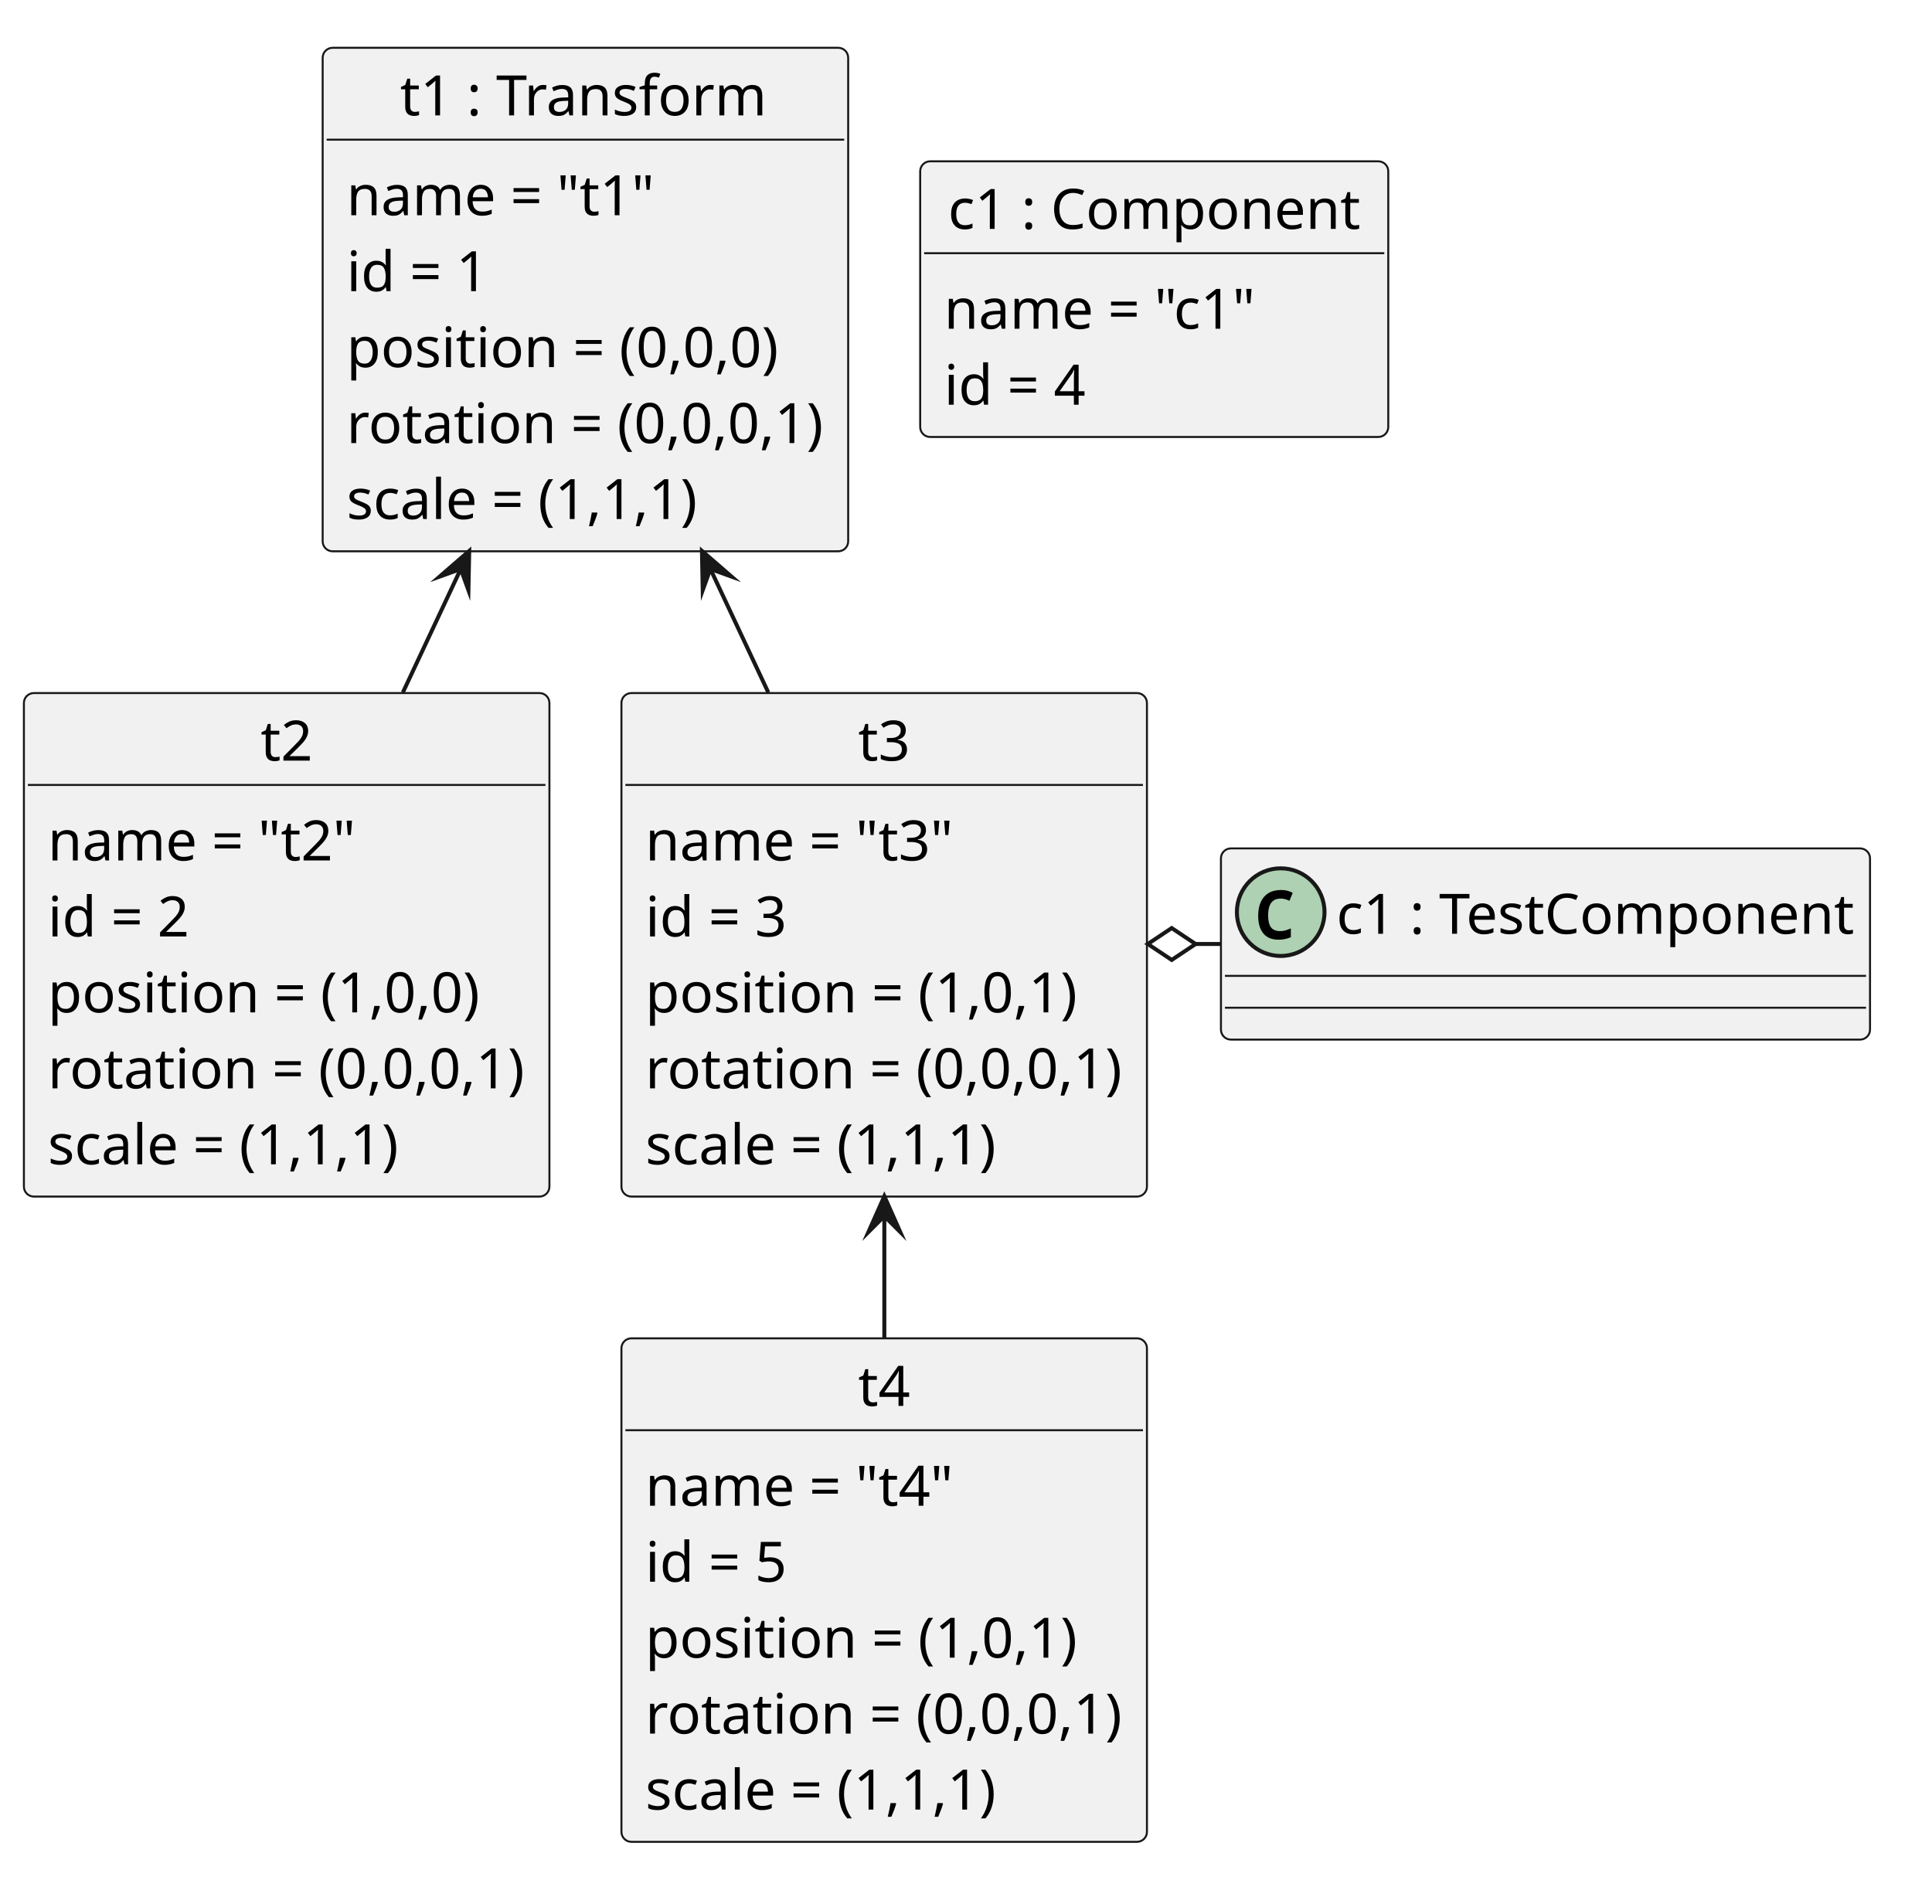
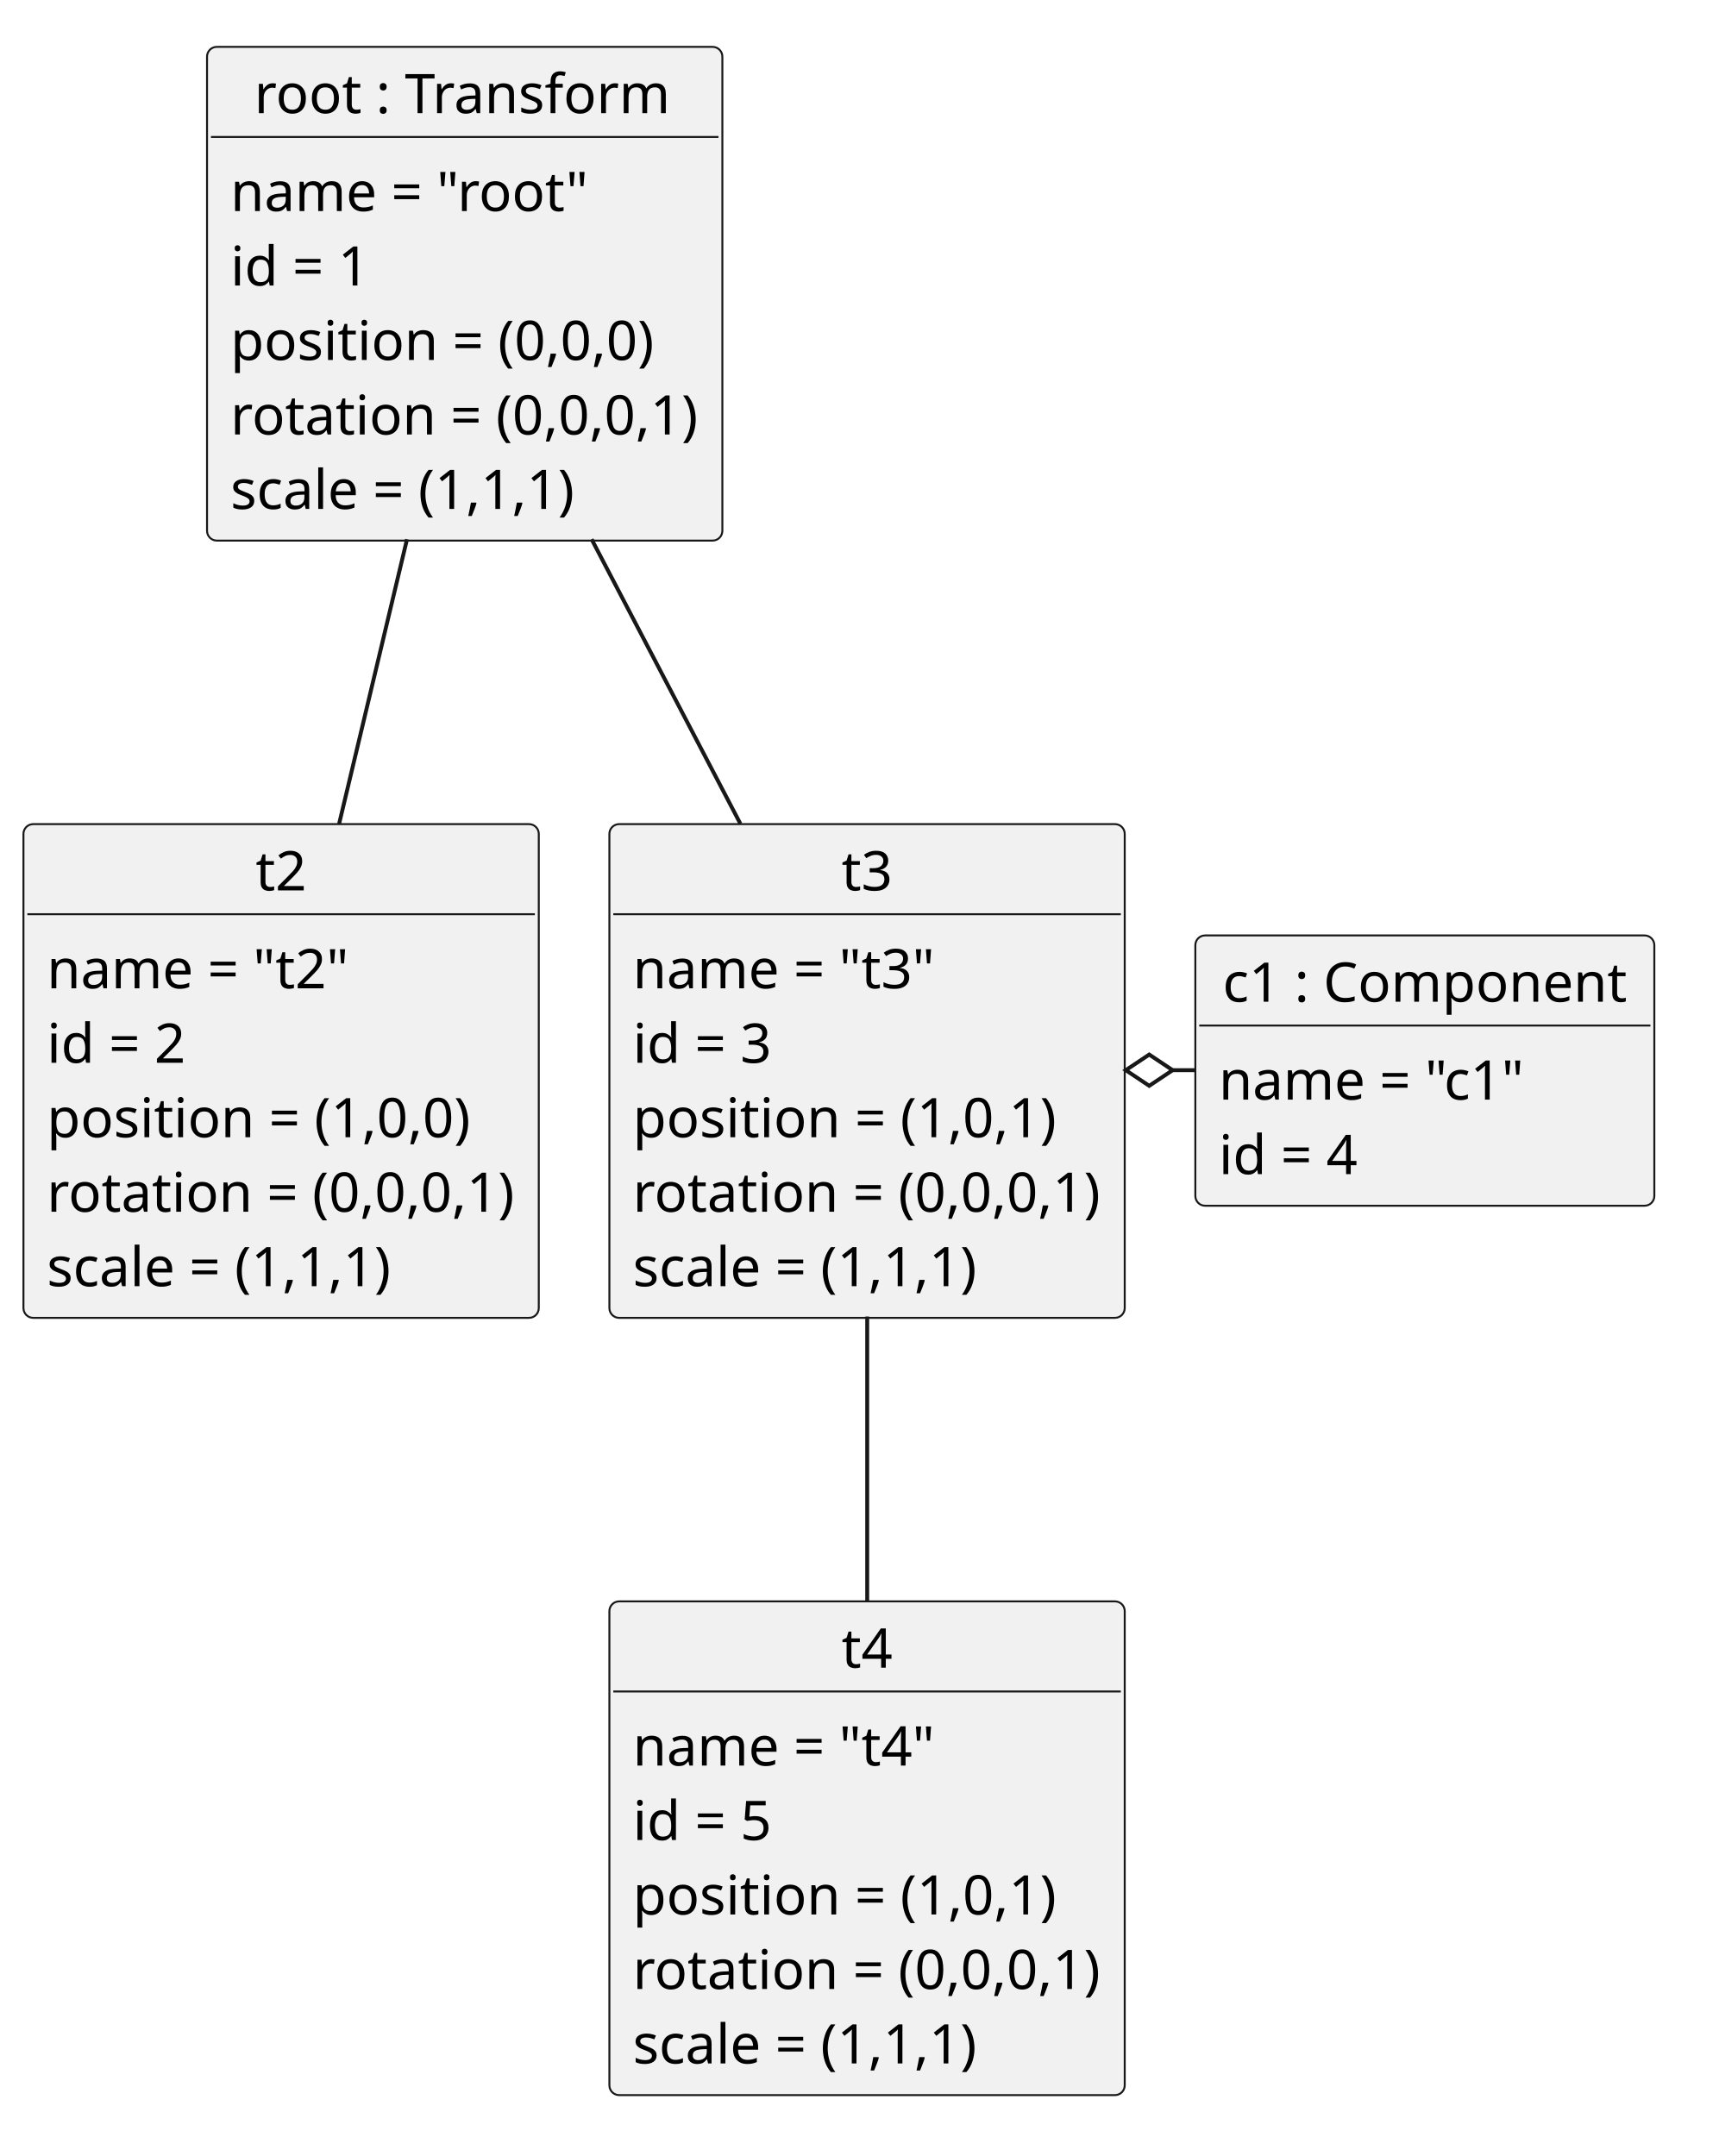
- <svg xmlns="http://www.w3.org/2000/svg" version="1.1" data-diagram-type="CLASS" style="width:485px;height:478px;background:#FFFFFF;" width="485px" height="478px" viewBox="0 0 485 478" zoomAndPan="magnify" preserveAspectRatio="none" contentStyleType="text/css">
+ <svg xmlns="http://www.w3.org/2000/svg" version="1.1" data-diagram-type="CLASS" style="width:330px;height:414px;background:#FFFFFF;" width="330px" height="414px" viewBox="0 0 330 414" zoomAndPan="magnify" preserveAspectRatio="none" contentStyleType="text/css">
  <defs />
  <g font-family="sans-serif" lengthAdjust="spacing">
-     <g class="entity" data-qualified-name="t1 . Transform" id="ent0001" data-source-line="3">
-       <rect x="81" y="12" width="131.924" height="126.408" fill="#F1F1F1" style="stroke:#181818;stroke-width:0.5;" rx="2.5" ry="2.5" />
-       <text x="100.447" y="28.966" fill="#000" font-size="14" textLength="93.03">t1 : Transform</text>
-       <line x1="82" y1="35.068" x2="211.924" y2="35.068" style="stroke:#181818;stroke-width:0.5;" />
-       <text x="87" y="54.034" fill="#000" font-size="14" textLength="77.266">name = "t1"</text>
-       <text x="87" y="73.102" fill="#000" font-size="14" textLength="35.518">id = 1</text>
-       <text x="87" y="92.17" fill="#000" font-size="14" textLength="108.402">position = (0,0,0)</text>
-       <text x="87" y="111.238" fill="#000" font-size="14" textLength="119.924">rotation = (0,0,0,1)</text>
-       <text x="87" y="130.306" fill="#000" font-size="14" textLength="88.004">scale = (1,1,1)</text>
+     <g class="entity" data-qualified-name="root . Transform" id="ent0001" data-source-line="4">
+       <rect x="39.75" y="9" width="98.943" height="94.806" fill="#F1F1F1" style="stroke:#181818;stroke-width:0.375;" rx="1.875" ry="1.875" />
+       <text x="48.817" y="21.724" fill="#000" font-size="10.5" textLength="80.808">root : Transform</text>
+       <line x1="40.5" y1="26.301" x2="137.943" y2="26.301" style="stroke:#181818;stroke-width:0.375;" />
+       <text x="44.25" y="40.525" fill="#000" font-size="10.5" textLength="68.985">name = "root"</text>
+       <text x="44.25" y="54.826" fill="#000" font-size="10.5" textLength="26.638">id = 1</text>
+       <text x="44.25" y="69.127" fill="#000" font-size="10.5" textLength="81.301">position = (0,0,0)</text>
+       <text x="44.25" y="83.428" fill="#000" font-size="10.5" textLength="89.943">rotation = (0,0,0,1)</text>
+       <text x="44.25" y="97.729" fill="#000" font-size="10.5" textLength="66.003">scale = (1,1,1)</text>
    </g>
-     <g class="entity" data-qualified-name="t2" id="ent0002" data-source-line="11">
-       <rect x="6" y="174" width="131.924" height="126.408" fill="#F1F1F1" style="stroke:#181818;stroke-width:0.5;" rx="2.5" ry="2.5" />
-       <text x="65.431" y="190.966" fill="#000" font-size="14" textLength="13.062">t2</text>
-       <line x1="7" y1="197.068" x2="136.924" y2="197.068" style="stroke:#181818;stroke-width:0.5;" />
-       <text x="12" y="216.034" fill="#000" font-size="14" textLength="77.266">name = "t2"</text>
-       <text x="12" y="235.102" fill="#000" font-size="14" textLength="35.518">id = 2</text>
-       <text x="12" y="254.17" fill="#000" font-size="14" textLength="108.402">position = (1,0,0)</text>
-       <text x="12" y="273.238" fill="#000" font-size="14" textLength="119.924">rotation = (0,0,0,1)</text>
-       <text x="12" y="292.306" fill="#000" font-size="14" textLength="88.004">scale = (1,1,1)</text>
+     <g class="entity" data-qualified-name="t2" id="ent0002" data-source-line="12">
+       <rect x="4.5" y="158.25" width="98.943" height="94.806" fill="#F1F1F1" style="stroke:#181818;stroke-width:0.375;" rx="1.875" ry="1.875" />
+       <text x="49.073" y="170.974" fill="#000" font-size="10.5" textLength="9.796">t2</text>
+       <line x1="5.25" y1="175.551" x2="102.693" y2="175.551" style="stroke:#181818;stroke-width:0.375;" />
+       <text x="9" y="189.775" fill="#000" font-size="10.5" textLength="57.949">name = "t2"</text>
+       <text x="9" y="204.076" fill="#000" font-size="10.5" textLength="26.638">id = 2</text>
+       <text x="9" y="218.377" fill="#000" font-size="10.5" textLength="81.301">position = (1,0,0)</text>
+       <text x="9" y="232.678" fill="#000" font-size="10.5" textLength="89.943">rotation = (0,0,0,1)</text>
+       <text x="9" y="246.979" fill="#000" font-size="10.5" textLength="66.003">scale = (1,1,1)</text>
    </g>
-     <g class="entity" data-qualified-name="t3" id="ent0003" data-source-line="19">
-       <rect x="156" y="174" width="131.924" height="126.408" fill="#F1F1F1" style="stroke:#181818;stroke-width:0.5;" rx="2.5" ry="2.5" />
-       <text x="215.431" y="190.966" fill="#000" font-size="14" textLength="13.062">t3</text>
-       <line x1="157" y1="197.068" x2="286.924" y2="197.068" style="stroke:#181818;stroke-width:0.5;" />
-       <text x="162" y="216.034" fill="#000" font-size="14" textLength="77.266">name = "t3"</text>
-       <text x="162" y="235.102" fill="#000" font-size="14" textLength="35.518">id = 3</text>
-       <text x="162" y="254.17" fill="#000" font-size="14" textLength="108.402">position = (1,0,1)</text>
-       <text x="162" y="273.238" fill="#000" font-size="14" textLength="119.924">rotation = (0,0,0,1)</text>
-       <text x="162" y="292.306" fill="#000" font-size="14" textLength="88.004">scale = (1,1,1)</text>
+     <g class="entity" data-qualified-name="t3" id="ent0003" data-source-line="20">
+       <rect x="117" y="158.25" width="98.943" height="94.806" fill="#F1F1F1" style="stroke:#181818;stroke-width:0.375;" rx="1.875" ry="1.875" />
+       <text x="161.573" y="170.974" fill="#000" font-size="10.5" textLength="9.796">t3</text>
+       <line x1="117.75" y1="175.551" x2="215.193" y2="175.551" style="stroke:#181818;stroke-width:0.375;" />
+       <text x="121.5" y="189.775" fill="#000" font-size="10.5" textLength="57.949">name = "t3"</text>
+       <text x="121.5" y="204.076" fill="#000" font-size="10.5" textLength="26.638">id = 3</text>
+       <text x="121.5" y="218.377" fill="#000" font-size="10.5" textLength="81.301">position = (1,0,1)</text>
+       <text x="121.5" y="232.678" fill="#000" font-size="10.5" textLength="89.943">rotation = (0,0,0,1)</text>
+       <text x="121.5" y="246.979" fill="#000" font-size="10.5" textLength="66.003">scale = (1,1,1)</text>
    </g>
-     <g class="entity" data-qualified-name="c1 . Component" id="ent0004" data-source-line="27">
-       <rect x="231" y="40.5" width="117.502" height="69.204" fill="#F1F1F1" style="stroke:#181818;stroke-width:0.5;" rx="2.5" ry="2.5" />
-       <text x="238" y="57.466" fill="#000" font-size="14" textLength="103.502">c1 : Component</text>
-       <line x1="232" y1="63.568" x2="347.502" y2="63.568" style="stroke:#181818;stroke-width:0.5;" />
-       <text x="237" y="82.534" fill="#000" font-size="14" textLength="78.932">name = "c1"</text>
-       <text x="237" y="101.602" fill="#000" font-size="14" textLength="35.518">id = 4</text>
+     <g class="entity" data-qualified-name="c1 . Component" id="ent0004" data-source-line="28">
+       <rect x="229.5" y="179.625" width="88.126" height="51.903" fill="#F1F1F1" style="stroke:#181818;stroke-width:0.375;" rx="1.875" ry="1.875" />
+       <text x="234.75" y="192.349" fill="#000" font-size="10.5" textLength="77.626">c1 : Component</text>
+       <line x1="230.25" y1="196.926" x2="316.876" y2="196.926" style="stroke:#181818;stroke-width:0.375;" />
+       <text x="234" y="211.15" fill="#000" font-size="10.5" textLength="59.199">name = "c1"</text>
+       <text x="234" y="225.451" fill="#000" font-size="10.5" textLength="26.638">id = 4</text>
    </g>
-     <g class="entity" data-qualified-name="c1 . TestComponent" id="ent0007" data-source-line="34">
-       <rect x="306.5" y="213" width="162.941" height="48" fill="#F1F1F1" style="stroke:#181818;stroke-width:0.5;" rx="2.5" ry="2.5" />
-       <ellipse cx="321.5" cy="229" rx="11" ry="11" fill="#ADD1B2" style="stroke:#181818;stroke-width:1;" />
-       <path d="M320.969,235.922 Q319.219,235.922 318.078,235.188 Q316.953,234.438 316.391,233.094 Q315.844,231.734 315.844,229.938 Q315.844,227.906 316.5,226.453 Q317.156,225 318.438,224.219 Q319.719,223.438 321.594,223.438 Q322.484,223.438 323.156,223.625 Q323.828,223.797 324.516,224.141 L323.703,226.156 Q323.078,225.844 322.531,225.719 Q322,225.594 321.516,225.594 Q320.344,225.594 319.641,226.125 Q318.938,226.656 318.641,227.609 Q318.344,228.563 318.344,229.828 Q318.344,231.844 319.063,232.813 Q319.781,233.766 321.375,233.766 Q321.969,233.766 322.594,233.609 Q323.219,233.453 324.047,233.078 L324.047,235.297 Q323.313,235.609 322.516,235.766 Q321.734,235.922 320.969,235.922 Z " fill="#000" />
-       <text x="335.5" y="234.432" fill="#000" font-size="14" textLength="130.941">c1 : TestComponent</text>
-       <line x1="307.5" y1="245" x2="468.441" y2="245" style="stroke:#181818;stroke-width:0.5;" />
-       <line x1="307.5" y1="253" x2="468.441" y2="253" style="stroke:#181818;stroke-width:0.5;" />
+     <g class="entity" data-qualified-name="t4" id="ent0008" data-source-line="37">
+       <rect x="117" y="307.5" width="98.943" height="94.806" fill="#F1F1F1" style="stroke:#181818;stroke-width:0.375;" rx="1.875" ry="1.875" />
+       <text x="161.573" y="320.224" fill="#000" font-size="10.5" textLength="9.796">t4</text>
+       <line x1="117.75" y1="324.801" x2="215.193" y2="324.801" style="stroke:#181818;stroke-width:0.375;" />
+       <text x="121.5" y="339.025" fill="#000" font-size="10.5" textLength="57.949">name = "t4"</text>
+       <text x="121.5" y="353.326" fill="#000" font-size="10.5" textLength="26.638">id = 5</text>
+       <text x="121.5" y="367.627" fill="#000" font-size="10.5" textLength="81.301">position = (1,0,1)</text>
+       <text x="121.5" y="381.928" fill="#000" font-size="10.5" textLength="89.943">rotation = (0,0,0,1)</text>
+       <text x="121.5" y="396.229" fill="#000" font-size="10.5" textLength="66.003">scale = (1,1,1)</text>
    </g>
-     <g class="entity" data-qualified-name="t4" id="ent0009" data-source-line="36">
-       <rect x="156" y="336" width="131.924" height="126.408" fill="#F1F1F1" style="stroke:#181818;stroke-width:0.5;" rx="2.5" ry="2.5" />
-       <text x="215.431" y="352.966" fill="#000" font-size="14" textLength="13.062">t4</text>
-       <line x1="157" y1="359.068" x2="286.924" y2="359.068" style="stroke:#181818;stroke-width:0.5;" />
-       <text x="162" y="378.034" fill="#000" font-size="14" textLength="77.266">name = "t4"</text>
-       <text x="162" y="397.102" fill="#000" font-size="14" textLength="35.518">id = 5</text>
-       <text x="162" y="416.17" fill="#000" font-size="14" textLength="108.402">position = (1,0,1)</text>
-       <text x="162" y="435.238" fill="#000" font-size="14" textLength="119.924">rotation = (0,0,0,1)</text>
-       <text x="162" y="454.306" fill="#000" font-size="14" textLength="88.004">scale = (1,1,1)</text>
+     <g class="link" data-entity-1="ent0001" data-entity-2="ent0002" id="lnk5" data-link-type="association">
+       <path d="M78.145,103.546 C73.988,120.971 69.267,140.757 65.11,158.184" style="stroke:#181818;stroke-width:0.75;" fill="none" />
    </g>
-     <g class="link" data-entity-1="ent0001" data-entity-2="ent0002" id="lnk5" data-link-type="dependency">
-       <polygon points="117.788,138.318,110.347,144.77,115.666,142.846,117.59,148.165,117.788,138.318" fill="#181818" style="stroke:#181818;stroke-width:1;stroke-linejoin:miter;stroke-miterlimit:10;" />
-       <path d="M115.666,142.846 C110.196,154.516 106.6,162.187 101.132,173.852" style="stroke:#181818;stroke-width:1;" fill="none" />
+     <g class="link" data-entity-1="ent0001" data-entity-2="ent0003" id="lnk6" data-link-type="association">
+       <path d="M113.586,103.546 C122.697,120.971 133.042,140.757 142.153,158.184" style="stroke:#181818;stroke-width:0.75;" fill="none" />
    </g>
-     <g class="link" data-entity-1="ent0001" data-entity-2="ent0003" id="lnk6" data-link-type="dependency">
-       <polygon points="176.212,138.318,176.41,148.165,178.334,142.846,183.653,144.77,176.212,138.318" fill="#181818" style="stroke:#181818;stroke-width:1;stroke-linejoin:miter;stroke-miterlimit:10;" />
-       <path d="M178.334,142.846 C183.804,154.516 187.4,162.187 192.868,173.852" style="stroke:#181818;stroke-width:1;" fill="none" />
+     <g class="link" data-entity-1="ent0003" data-entity-2="ent0004" id="lnk7" data-link-type="aggregation">
+       <polygon points="216.145,205.5,220.645,208.5,225.145,205.5,220.645,202.5,216.145,205.5" fill="none" style="stroke:#181818;stroke-width:0.75;stroke-linejoin:miter;stroke-miterlimit:10;" />
+       <path d="M225.145,205.5 C229.57,205.5 224.996,205.5 229.421,205.5" style="stroke:#181818;stroke-width:0.75;" fill="none" />
    </g>
-     <g class="link" data-entity-1="ent0003" data-entity-2="ent0007" id="lnk8" data-link-type="aggregation">
-       <polygon points="288.141,237,294.141,241,300.141,237,294.141,233,288.141,237" fill="none" style="stroke:#181818;stroke-width:1;stroke-linejoin:miter;stroke-miterlimit:10;" />
-       <path d="M300.141,237 C306.252,237 300.363,237 306.474,237" style="stroke:#181818;stroke-width:1;" fill="none" />
-     </g>
-     <g class="link" data-entity-1="ent0003" data-entity-2="ent0009" id="lnk10" data-link-type="dependency">
-       <polygon points="222,300.318,218,309.318,222,305.318,226,309.318,222,300.318" fill="#181818" style="stroke:#181818;stroke-width:1;stroke-linejoin:miter;stroke-miterlimit:10;" />
-       <path d="M222,305.318 C222,316.988 222,324.187 222,335.852" style="stroke:#181818;stroke-width:1;" fill="none" />
+     <g class="link" data-entity-1="ent0003" data-entity-2="ent0008" id="lnk9" data-link-type="association">
+       <path d="M166.5,252.796 C166.5,270.221 166.5,290.007 166.5,307.434" style="stroke:#181818;stroke-width:0.75;" fill="none" />
    </g>
  </g>
</svg>
